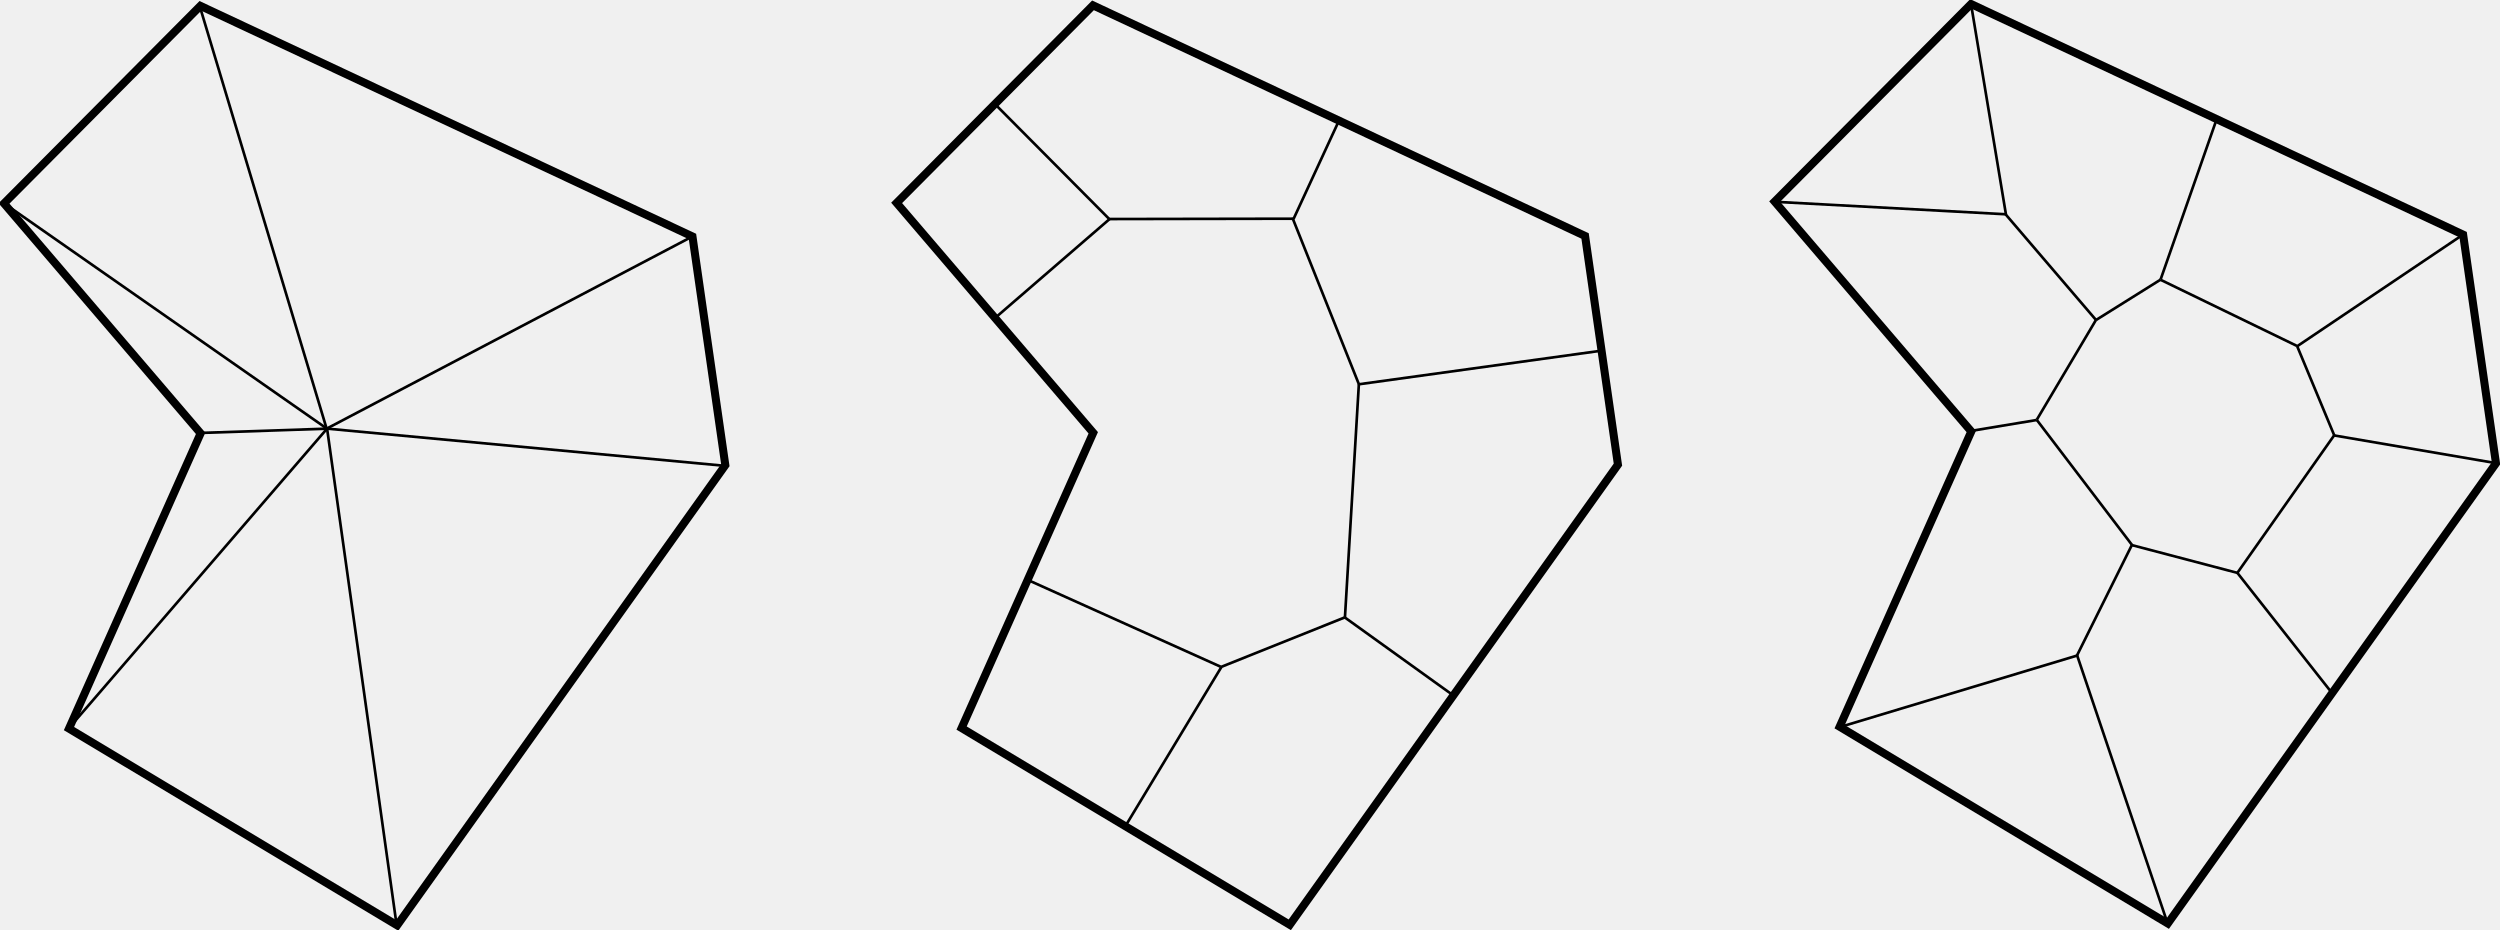
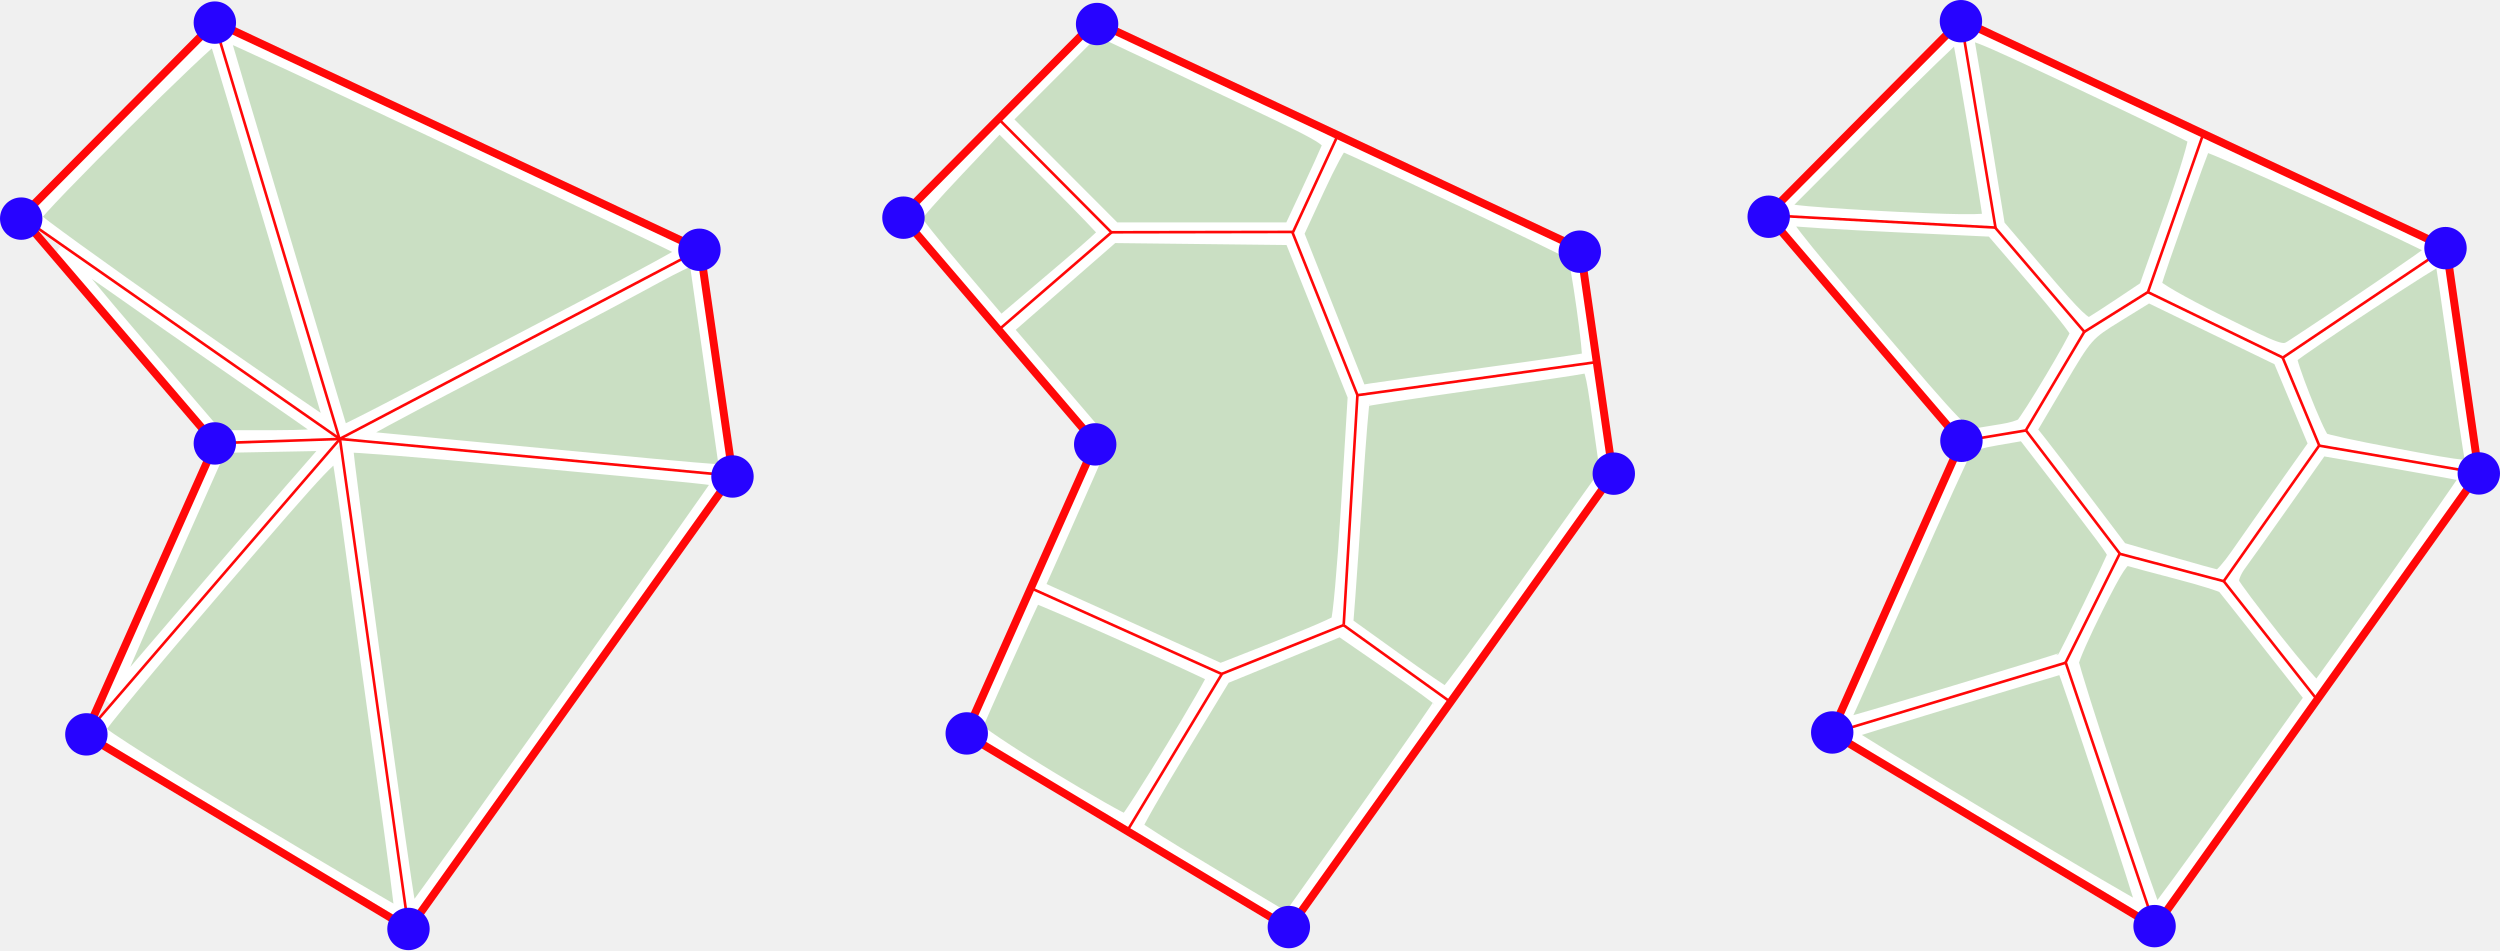
- <svg xmlns="http://www.w3.org/2000/svg" width="932.103" height="346.508" id="svg2" version="1.1">
+ <svg xmlns="http://www.w3.org/2000/svg" width="945.225" height="359.243" id="svg2" version="1.1">
  <defs id="defs4" />
-   <g id="layer1" transform="translate(90.91192,-24.56938)">
-     <path style="fill:none;stroke:#000000;stroke-width:3;stroke-linecap:butt;stroke-linejoin:miter;stroke-miterlimit:4;stroke-opacity:1;stroke-dasharray:none" d="m 316.603,26.561 183.469,85.989 12.249,85.258 -122.356,171.573 -122.355,-73.362 49.085,-110.085 -73.304,-85.714 z" id="path3822" />
-     <path style="fill:none;stroke:#000000;stroke-width:1px;stroke-linecap:butt;stroke-linejoin:miter;stroke-opacity:1" d="M 279.985,63.305 322.664,106.237" id="path3824" />
-     <path style="fill:none;stroke:#000000;stroke-width:1px;stroke-linecap:butt;stroke-linejoin:miter;stroke-opacity:1" d="m 280.112,143.107 42.679,-36.871" id="path3826" />
-     <path style="fill:none;stroke:#000000;stroke-width:1px;stroke-linecap:butt;stroke-linejoin:miter;stroke-opacity:1" d="M 408.275,69.619 391.355,106.237" id="path3828" />
-     <path style="fill:none;stroke:#000000;stroke-width:1px;stroke-linecap:butt;stroke-linejoin:miter;stroke-opacity:1" d="m 322.412,106.237 68.817,-0.126" id="path3830" />
-     <path style="fill:none;stroke:#000000;stroke-width:1px;stroke-linecap:butt;stroke-linejoin:miter;stroke-opacity:1" d="M 415.851,168.109 391.102,106.11" id="path3832" />
-     <path style="fill:none;stroke:#000000;stroke-width:1px;stroke-linecap:butt;stroke-linejoin:miter;stroke-opacity:1" d="m 505.881,155.355 -90.282,12.501" id="path3834" />
-     <path style="fill:none;stroke:#000000;stroke-width:1px;stroke-linecap:butt;stroke-linejoin:miter;stroke-opacity:1" d="m 450.827,283.771 -40.406,-29.042" id="path3836" />
-     <path style="fill:none;stroke:#000000;stroke-width:1px;stroke-linecap:butt;stroke-linejoin:miter;stroke-opacity:1" d="m 292.107,240.713 72.1,32.451" id="path3838" />
-     <path style="fill:none;stroke:#000000;stroke-width:1px;stroke-linecap:butt;stroke-linejoin:miter;stroke-opacity:1" d="m 328.725,332.511 35.734,-59.22" id="path3840" />
-     <path style="fill:none;stroke:#000000;stroke-width:1px;stroke-linecap:butt;stroke-linejoin:miter;stroke-opacity:1" d="m 410.548,254.729 -46.341,18.562" id="path3842" />
-     <path style="fill:none;stroke:#000000;stroke-width:1px;stroke-linecap:butt;stroke-linejoin:miter;stroke-opacity:1" d="m 415.725,167.856 -5.177,86.747" id="path3844" />
-     <path style="fill:none;stroke:#000000;stroke-width:3;stroke-linecap:butt;stroke-linejoin:miter;stroke-miterlimit:4;stroke-opacity:1;stroke-dasharray:none" d="M -16.201,26.757 167.268,112.746 l 12.249,85.259 -122.356,171.573 -122.355,-73.362 49.085,-110.085 -73.304,-85.714 z" id="path3822-6" />
-     <path style="fill:none;stroke:#000000;stroke-width:1px;stroke-linecap:butt;stroke-linejoin:miter;stroke-opacity:1" d="M -16.385,27.061 30.892,184.472" id="path3875" />
-     <path style="fill:none;stroke:#000000;stroke-width:1px;stroke-linecap:butt;stroke-linejoin:miter;stroke-opacity:1" d="M 167.053,112.82 30.892,184.383" id="path3877" />
-     <path style="fill:none;stroke:#000000;stroke-width:1px;stroke-linecap:butt;stroke-linejoin:miter;stroke-opacity:1" d="M -89.286,100.454 31.011,184.414" id="path3879" />
-     <path style="fill:none;stroke:#000000;stroke-width:1px;stroke-linecap:butt;stroke-linejoin:miter;stroke-opacity:1" d="m -16.371,185.992 47.256,-1.594" id="path3881" />
-     <path style="fill:none;stroke:#000000;stroke-width:1px;stroke-linecap:butt;stroke-linejoin:miter;stroke-opacity:1" d="m -65.157,295.967 96.161,-111.562" id="path3883" />
-     <path style="fill:none;stroke:#000000;stroke-width:1px;stroke-linecap:butt;stroke-linejoin:miter;stroke-opacity:1" d="M 179.219,198.24 30.758,184.36" id="path3885" />
-     <path style="fill:none;stroke:#000000;stroke-width:1px;stroke-linecap:butt;stroke-linejoin:miter;stroke-opacity:1" d="m 56.928,369.208 -25.901,-184.921" id="path3887" />
-     <path style="fill:none;stroke:#000000;stroke-width:3;stroke-linecap:butt;stroke-linejoin:miter;stroke-miterlimit:4;stroke-opacity:1;stroke-dasharray:none" d="m 643.973,26.069 183.469,85.989 12.249,85.258 -122.356,171.573 -122.355,-73.362 49.085,-110.085 -73.304,-85.714 z" id="path3822-5" />
-     <path style="fill:none;stroke:#000000;stroke-width:1px;stroke-linecap:butt;stroke-linejoin:miter;stroke-opacity:1" d="m 643.987,26.196 13.022,78.443" id="path3947" />
-     <path style="fill:none;stroke:#000000;stroke-width:1px;stroke-linecap:butt;stroke-linejoin:miter;stroke-opacity:1" d="m 570.94,99.811 86.024,4.65" id="path3949" />
-     <path style="fill:none;stroke:#000000;stroke-width:1px;stroke-linecap:butt;stroke-linejoin:miter;stroke-opacity:1" d="m 643.75,185.264 24.732,-4.107" id="path3951" />
-     <path style="fill:none;stroke:#000000;stroke-width:1px;stroke-linecap:butt;stroke-linejoin:miter;stroke-opacity:1" d="M 735.625,68.791 714.643,128.791" id="path3953" />
-     <path style="fill:none;stroke:#000000;stroke-width:1px;stroke-linecap:butt;stroke-linejoin:miter;stroke-opacity:1" d="m 827.266,112.122 -61.82,41.624" id="path3955" />
-     <path style="fill:none;stroke:#000000;stroke-width:1px;stroke-linecap:butt;stroke-linejoin:miter;stroke-opacity:1" d="m 839.554,197.228 -60.223,-10.312" id="path3957" />
-     <path style="fill:none;stroke:#000000;stroke-width:1px;stroke-linecap:butt;stroke-linejoin:miter;stroke-opacity:1" d="M 778.438,282.809 743.17,238.032" id="path3959" />
-     <path style="fill:none;stroke:#000000;stroke-width:1px;stroke-linecap:butt;stroke-linejoin:miter;stroke-opacity:1" d="m 717.096,368.385 -33.614,-99.594" id="path3961" />
-     <path style="fill:none;stroke:#000000;stroke-width:1px;stroke-linecap:butt;stroke-linejoin:miter;stroke-opacity:1" d="m 595,295.666 88.571,-26.696" id="path3963" />
-     <path style="fill:none;stroke:#000000;stroke-width:1px;stroke-linecap:butt;stroke-linejoin:miter;stroke-opacity:1" d="M 743.297,238.17 703.838,227.784" id="path3965" />
-     <path style="fill:none;stroke:#000000;stroke-width:1px;stroke-linecap:butt;stroke-linejoin:miter;stroke-opacity:1" d="m 779.41,186.81 -36.176,51.392" id="path3967" />
-     <path style="fill:none;stroke:#000000;stroke-width:1px;stroke-linecap:butt;stroke-linejoin:miter;stroke-opacity:1" d="m 765.521,153.538 13.89,33.398" id="path3969" />
-     <path style="fill:none;stroke:#000000;stroke-width:1px;stroke-linecap:butt;stroke-linejoin:miter;stroke-opacity:1" d="M 714.697,128.916 765.457,153.538" id="path3971" />
-     <path style="fill:none;stroke:#000000;stroke-width:1px;stroke-linecap:butt;stroke-linejoin:miter;stroke-opacity:1" d="m 656.803,104.419 33.714,39.396" id="path3973" />
-     <path style="fill:none;stroke:#000000;stroke-width:1px;stroke-linecap:butt;stroke-linejoin:miter;stroke-opacity:1" d="m 714.697,128.789 -24.117,15.089" id="path3975" />
-     <path style="fill:none;stroke:#000000;stroke-width:1px;stroke-linecap:butt;stroke-linejoin:miter;stroke-opacity:1" d="m 668.483,181.065 22.097,-37.249" id="path3977" />
-     <path style="fill:none;stroke:#000000;stroke-width:1px;stroke-linecap:butt;stroke-linejoin:miter;stroke-opacity:1" d="M 703.964,227.721 668.483,181.128" id="path3979" />
-     <path style="fill:none;stroke:#000000;stroke-width:1px;stroke-linecap:butt;stroke-linejoin:miter;stroke-opacity:1" d="m 683.446,269.011 20.519,-41.29" id="path3981" />
+   <g id="layer1" transform="translate(97.49766,-18.42014)">
+     <path style="fill:#cadfc3;fill-opacity:1;stroke:#ffffff;stroke-width:5;stroke-miterlimit:4;stroke-opacity:1;stroke-dasharray:none;stroke-dashoffset:0" d="M 61.261,116.004 C 31.011,94.792 6.261,76.867 6.261,76.171 6.261,73.863 74.271,6.312 74.861,8.034 76.393,12.509 118.404,153.305 118.404,153.965 c 0,0.417 -0.482,0.724 -1.071,0.683 -0.589,-0.042 -25.821,-17.431 -56.071,-38.643 z" id="path5551" transform="translate(-90.91192,24.56938)" />
+     <path style="fill:#cadfc3;fill-opacity:1;stroke:#ffffff;stroke-width:5;stroke-miterlimit:4;stroke-opacity:1;stroke-dasharray:none;stroke-dashoffset:0" d="M 122.597,157.309 C 122.546,157.065 112.367,123.116 99.978,81.866 87.588,40.616 77.542,6.721 77.653,6.545 78.04,5.931 252.69,88.141 252.673,88.929 c -0.009,0.436 -17.83,10.115 -39.601,21.508 -21.771,11.393 -51.013,26.7 -64.983,34.015 -13.97,7.315 -25.441,13.101 -25.492,12.857 z" id="path5553" transform="translate(-90.91192,24.56938)" />
+     <path style="fill:#cadfc3;fill-opacity:1;stroke:#ffffff;stroke-width:5;stroke-miterlimit:4;stroke-opacity:1;stroke-dasharray:none;stroke-dashoffset:0" d="m 193.404,165.347 c -35.357,-3.416 -64.929,-6.242 -65.714,-6.281 -0.786,-0.039 18.179,-10.267 42.143,-22.729 23.964,-12.462 53.214,-27.89 65,-34.284 20.268,-10.996 21.454,-11.451 21.903,-8.406 0.261,1.771 2.882,20.094 5.824,40.719 l 5.35,37.5 -5.11,-0.154 c -2.811,-0.085 -34.039,-2.949 -69.396,-6.365 z" id="path5555" transform="translate(-90.91192,24.56938)" />
+     <path style="fill:#cadfc3;fill-opacity:1;stroke:#ffffff;stroke-width:5;stroke-miterlimit:4;stroke-opacity:1;stroke-dasharray:none;stroke-dashoffset:0" d="m 147.999,335.915 c -1.884,-8.107 -24.243,-172.735 -23.553,-173.425 0.423,-0.423 28.647,1.826 62.721,4.997 74.111,6.898 78.38,7.341 78.38,8.131 0,0.756 -112.6,159.062 -115.032,161.725 -1.423,1.559 -1.882,1.298 -2.516,-1.429 z" id="path5557" transform="translate(-90.91192,24.56938)" />
+     <path style="fill:#cadfc3;fill-opacity:1;stroke:#ffffff;stroke-width:5;stroke-miterlimit:4;stroke-opacity:1;stroke-dasharray:none;stroke-dashoffset:0" d="M 87.62,306.109 C 56.23,287.283 30.547,270.998 30.547,269.92 c 0,-1.078 20.25,-25.478 45,-54.222 41.953,-48.723 45.065,-52.001 45.967,-48.404 0.532,2.122 2.975,18.965 5.429,37.429 2.455,18.464 7.647,56.337 11.538,84.163 3.891,27.825 6.881,50.785 6.643,51.022 -0.237,0.237 -26.114,-14.972 -57.504,-33.798 l 0,0 z" id="path5559" transform="translate(-90.91192,24.56938)" />
+     <path style="fill:#cadfc3;fill-opacity:1;stroke:#ffffff;stroke-width:5;stroke-miterlimit:4;stroke-opacity:1;stroke-dasharray:none;stroke-dashoffset:0" d="m 35.547,256.754 c 0,-0.769 9.289,-22.272 20.643,-47.786 l 20.643,-46.388 20.893,-0.396 20.893,-0.396 -15.3,17.539 c -8.415,9.646 -26.565,30.717 -40.334,46.825 -13.769,16.107 -25.575,29.896 -26.236,30.643 -0.756,0.854 -1.202,0.839 -1.202,-0.04 z" id="path5561" transform="translate(-90.91192,24.56938)" />
+     <path style="fill:#cadfc3;fill-opacity:1;stroke:#ffffff;stroke-width:5;stroke-miterlimit:4;stroke-opacity:1;stroke-dasharray:none;stroke-dashoffset:0" d="M 46.255,124.612 C 30.011,105.695 17.007,89.93 17.358,89.579 c 0.351,-0.351 8.817,5.175 18.814,12.278 9.997,7.104 31.785,22.3 48.419,33.77 16.634,11.47 30.854,21.423 31.6,22.118 0.791,0.737 -7.349,1.264 -19.521,1.264 l -20.879,0 -29.535,-34.396 z" id="path5563" transform="translate(-90.91192,24.56938)" />
+     <path style="fill:#cadfc3;fill-opacity:1;stroke:#ffffff;stroke-width:5;stroke-miterlimit:4;stroke-opacity:1;stroke-dasharray:none;stroke-dashoffset:0" d="m 355.45,96.752 c -8.982,-10.563 -16.332,-19.726 -16.332,-20.363 0,-0.637 7.235,-8.814 16.079,-18.171 l 16.079,-17.013 19.993,19.955 c 10.996,10.975 19.954,20.285 19.907,20.688 -0.047,0.403 -6.521,6.198 -14.386,12.876 -7.865,6.679 -16.709,14.188 -19.654,16.688 l -5.354,4.545 -16.332,-19.205 z" id="path5565" transform="translate(-90.91192,24.56938)" />
+     <path style="fill:#cadfc3;fill-opacity:1;stroke:#ffffff;stroke-width:5;stroke-miterlimit:4;stroke-opacity:1;stroke-dasharray:none;stroke-dashoffset:0" d="M 394.113,59.717 373.43,38.997 390.622,21.806 407.813,4.614 452.303,25.529 c 41.702,19.605 44.414,21.107 43.281,23.983 -0.665,1.687 -4.139,9.336 -7.719,16.996 l -6.51,13.929 -33.28,0 -33.28,0 -20.683,-20.72 z" id="path5567" transform="translate(-90.91192,24.56938)" />
+     <path style="fill:#cadfc3;fill-opacity:1;stroke:#ffffff;stroke-width:5;stroke-miterlimit:4;stroke-opacity:1;stroke-dasharray:none;stroke-dashoffset:0" d="m 444.833,242.598 c -5.5,-2.51 -21.034,-9.539 -34.521,-15.621 l -24.521,-11.058 7.125,-15.955 c 3.919,-8.775 9.415,-21.212 12.214,-27.636 l 5.089,-11.681 -18.144,-21.172 -18.144,-21.172 4.104,-3.576 c 2.257,-1.967 11.304,-9.855 20.105,-17.53 l 16.001,-13.954 33.7,0.383 33.7,0.383 11.964,29.87 11.964,29.87 -2.558,41.941 c -1.407,23.068 -3.157,42.524 -3.89,43.236 -1.153,1.12 -14.552,6.704 -37.76,15.735 l -6.429,2.502 -10,-4.563 0,0 z" id="path5569" transform="translate(-90.91192,24.56938)" />
+     <path style="fill:#cadfc3;fill-opacity:1;stroke:#ffffff;stroke-width:5;stroke-miterlimit:4;stroke-opacity:1;stroke-dasharray:none;stroke-dashoffset:0" d="m 495.822,112.066 -11.868,-29.929 7.797,-16.921 c 4.288,-9.307 8.343,-16.81 9.011,-16.673 2.442,0.5 86.611,40.295 87.633,41.434 1.183,1.318 6.458,38.8 5.574,39.611 -0.311,0.285 -17.922,2.871 -39.136,5.747 -21.214,2.876 -40.5,5.551 -42.857,5.945 l -4.286,0.716 -11.868,-29.929 0,0 z" id="path5571" transform="translate(-90.91192,24.56938)" />
+     <path style="fill:#cadfc3;fill-opacity:1;stroke:#ffffff;stroke-width:5;stroke-miterlimit:4;stroke-opacity:1;stroke-dasharray:none;stroke-dashoffset:0" d="m 520.839,242.859 -18.279,-13.136 0.826,-10.714 c 0.454,-5.893 1.745,-24.779 2.867,-41.969 1.122,-17.19 2.303,-31.516 2.623,-31.837 0.32,-0.32 18.506,-3.116 40.412,-6.213 21.907,-3.097 41.176,-5.954 42.822,-6.349 2.834,-0.68 3.143,0.35 5.866,19.61 l 2.874,20.328 -29.86,41.786 c -16.423,22.982 -30.313,41.75 -30.866,41.707 -0.553,-0.043 -9.231,-5.989 -19.285,-13.214 z" id="path5573" transform="translate(-90.91192,24.56938)" />
+     <path style="fill:#cadfc3;fill-opacity:1;stroke:#ffffff;stroke-width:5;stroke-miterlimit:4;stroke-opacity:1;stroke-dasharray:none;stroke-dashoffset:0" d="m 451.873,324.661 c -15.651,-9.375 -28.627,-17.557 -28.835,-18.181 -0.208,-0.624 7.182,-13.591 16.423,-28.815 l 16.801,-27.679 21.971,-8.997 21.971,-8.997 19.035,13.151 c 10.469,7.233 19.064,13.519 19.1,13.97 0.036,0.45 -13.002,19.218 -28.973,41.706 l -29.038,40.888 -28.457,-17.046 z" id="path5575" transform="translate(-90.91192,24.56938)" />
+     <path style="fill:#cadfc3;fill-opacity:1;stroke:#ffffff;stroke-width:5;stroke-miterlimit:4;stroke-opacity:1;stroke-dasharray:none;stroke-dashoffset:0" d="m 389.833,287.526 c -15.321,-9.325 -27.694,-17.634 -27.495,-18.465 0.453,-1.89 21.599,-48.919 22.321,-49.64 0.476,-0.476 66.332,28.84 67.572,30.081 0.813,0.813 -31.64,54.269 -33.174,54.644 -0.752,0.184 -13.902,-7.295 -29.224,-16.62 z" id="path5577" transform="translate(-90.91192,24.56938)" />
+     <path style="fill:#cadfc3;fill-opacity:1;stroke:#ffffff;stroke-width:5;stroke-miterlimit:4;stroke-opacity:1;stroke-dasharray:none;stroke-dashoffset:0" d="m 747.313,305.086 c -30.85,-18.511 -55.868,-33.88 -55.595,-34.153 0.426,-0.426 80.825,-24.782 81.806,-24.782 0.671,0 30.895,91.606 30.387,92.099 -0.278,0.271 -25.747,-14.653 -56.597,-33.165 z" id="path5579" transform="translate(-90.91192,24.56938)" />
+     <path style="fill:#cadfc3;fill-opacity:1;stroke:#ffffff;stroke-width:5;stroke-miterlimit:4;stroke-opacity:1;stroke-dasharray:none;stroke-dashoffset:0" d="m 691.022,265.08 c 0.709,-1.375 11.096,-24.679 23.081,-51.786 11.985,-27.107 22.317,-49.857 22.959,-50.556 0.643,-0.699 5.743,-2.055 11.334,-3.014 l 10.166,-1.744 8.936,11.585 c 21.462,27.824 25.192,32.857 25.192,33.993 0,0.904 -18.019,37.955 -19.095,39.264 -0.471,0.573 -80.844,24.757 -82.278,24.757 -1.048,0 -1.148,-0.846 -0.295,-2.5 z" id="path5581" transform="translate(-90.91192,24.56938)" />
+     <path style="fill:#cadfc3;fill-opacity:1;stroke:#ffffff;stroke-width:5;stroke-miterlimit:4;stroke-opacity:1;stroke-dasharray:none;stroke-dashoffset:0" d="m 792.316,292.913 c -8.437,-25.352 -15.341,-47.219 -15.341,-48.592 0,-1.373 4.201,-10.88 9.336,-21.128 7.452,-14.871 9.831,-18.477 11.786,-17.867 1.347,0.42 9.787,2.683 18.756,5.029 8.968,2.346 16.757,4.77 17.308,5.388 0.551,0.617 8.214,10.29 17.028,21.495 l 16.027,20.372 -29.023,40.699 c -15.963,22.384 -29.363,40.699 -29.78,40.699 -0.416,0 -7.66,-20.743 -16.098,-46.095 z" id="path5583" transform="translate(-90.91192,24.56938)" />
+     <path style="fill:#cadfc3;fill-opacity:1;stroke:#ffffff;stroke-width:5;stroke-miterlimit:4;stroke-opacity:1;stroke-dasharray:none;stroke-dashoffset:0" d="m 853.598,235.583 c -8.361,-10.571 -15.578,-20.2 -16.038,-21.399 -0.46,-1.198 0.73,-4.3 2.643,-6.892 1.914,-2.592 9.644,-13.464 17.178,-24.16 l 13.699,-19.448 27.443,4.776 c 15.094,2.627 27.612,4.95 27.818,5.162 0.33,0.34 -54.841,78.481 -56.78,80.42 -0.418,0.418 -7.602,-7.888 -15.963,-18.459 z" id="path5585" transform="translate(-90.91192,24.56938)" />
+     <path style="fill:#cadfc3;fill-opacity:1;stroke:#ffffff;stroke-width:5;stroke-miterlimit:4;stroke-opacity:1;stroke-dasharray:none;stroke-dashoffset:0" d="m 812.971,206.505 -17.576,-5.116 -13.051,-17.261 c -7.178,-9.494 -14.911,-19.604 -17.185,-22.468 l -4.134,-5.206 10.687,-18.135 c 10.651,-18.073 10.727,-18.16 22.387,-25.354 l 11.7,-7.219 24.756,11.989 24.756,11.989 6.711,16.053 6.711,16.053 -11.893,16.804 c -6.541,9.242 -14.452,20.501 -17.58,25.018 -3.128,4.518 -6.367,8.159 -7.2,8.092 -0.832,-0.067 -9.422,-2.425 -19.089,-5.239 z" id="path5587" transform="translate(-90.91192,24.56938)" />
+     <path style="fill:#cadfc3;fill-opacity:1;stroke:#ffffff;stroke-width:5;stroke-miterlimit:4;stroke-opacity:1;stroke-dasharray:none;stroke-dashoffset:0" d="m 897.331,165.53 c -13.554,-2.541 -25.097,-5.072 -25.649,-5.624 -2.208,-2.208 -13.188,-30.122 -12.197,-31.007 4.429,-3.956 56.796,-38.35 57.031,-37.458 0.165,0.627 2.597,17.211 5.404,36.854 2.807,19.643 5.427,37.161 5.821,38.929 0.923,4.136 0.584,4.117 -30.41,-1.693 z" id="path5589" transform="translate(-90.91192,24.56938)" />
+     <path style="fill:#cadfc3;fill-opacity:1;stroke:#ffffff;stroke-width:5;stroke-miterlimit:4;stroke-opacity:1;stroke-dasharray:none;stroke-dashoffset:0" d="m 831.976,115.202 c -13.823,-6.856 -24.1,-12.784 -23.856,-13.762 1.184,-4.727 17.949,-51.865 18.78,-52.803 0.731,-0.825 84.669,37.346 86.792,39.469 0.35,0.35 -37.181,26.012 -53.832,36.807 -3.51,2.275 -4.199,2.035 -27.884,-9.711 z" id="path5591" transform="translate(-90.91192,24.56938)" />
+     <path style="fill:#cadfc3;fill-opacity:1;stroke:#ffffff;stroke-width:5;stroke-miterlimit:4;stroke-opacity:1;stroke-dasharray:none;stroke-dashoffset:0" d="m 765.317,98.284 -16.36,-19.175 -5.401,-33.265 c -2.971,-18.296 -5.743,-35.013 -6.161,-37.149 -0.734,-3.752 0.693,-3.202 41.91,16.155 23.468,11.022 43.174,20.539 43.791,21.149 0.617,0.61 -3.285,13.59 -8.67,28.845 l -9.791,27.736 -9.187,6.138 c -5.053,3.376 -10.219,6.724 -11.48,7.439 -1.834,1.041 -5.562,-2.532 -18.652,-17.874 l 0,0 z" id="path5593" transform="translate(-90.91192,24.56938)" />
+     <path style="fill:#cadfc3;fill-opacity:1;stroke:#ffffff;stroke-width:5;stroke-miterlimit:4;stroke-opacity:1;stroke-dasharray:none;stroke-dashoffset:0" d="M 700.761,117.455 C 670.672,82.202 665.881,75.98 669.332,76.643 c 2.24,0.43 20.538,1.556 40.662,2.502 l 36.59,1.72 16.088,18.715 c 8.849,10.293 16.026,19.358 15.95,20.143 -0.202,2.096 -18.719,33.175 -20.686,34.721 -0.922,0.725 -4.247,1.709 -7.39,2.189 -3.143,0.479 -7.643,1.219 -10,1.643 -4.115,0.741 -5.704,-0.89 -39.786,-40.821 z" id="path5595" transform="translate(-90.91192,24.56938)" />
+     <path style="fill:#cadfc3;fill-opacity:1;stroke:#ffffff;stroke-width:5;stroke-miterlimit:4;stroke-opacity:1;stroke-dasharray:none;stroke-dashoffset:0" d="M 701.261,75.955 C 689.083,75.294 676.285,74.37 672.822,73.902 l -6.296,-0.851 33.374,-33.396 C 718.256,21.287 733.517,6.503 733.815,6.8 c 0.477,0.477 11.644,66.969 11.707,69.708 0.029,1.269 -13.901,1.095 -44.261,-0.553 z" id="path5597" transform="translate(-90.91192,24.56938)" />
+     <path style="fill:none;stroke:#ff0808;stroke-width:3;stroke-linecap:butt;stroke-linejoin:miter;stroke-miterlimit:4;stroke-opacity:1;stroke-dasharray:none" d="m 316.603,26.561 183.469,85.989 12.249,85.258 -122.356,171.573 -122.355,-73.362 49.085,-110.085 -73.304,-85.714 z" id="path3822" />
+     <path style="fill:none;stroke:#ff0808;stroke-width:1px;stroke-linecap:butt;stroke-linejoin:miter;stroke-opacity:1" d="M 279.985,63.305 322.664,106.237" id="path3824" />
+     <path style="fill:none;stroke:#ff0808;stroke-width:1px;stroke-linecap:butt;stroke-linejoin:miter;stroke-opacity:1" d="m 280.112,143.107 42.679,-36.871" id="path3826" />
+     <path style="fill:none;stroke:#ff0808;stroke-width:1px;stroke-linecap:butt;stroke-linejoin:miter;stroke-opacity:1" d="M 408.275,69.619 391.355,106.237" id="path3828" />
+     <path style="fill:none;stroke:#ff0808;stroke-width:1px;stroke-linecap:butt;stroke-linejoin:miter;stroke-opacity:1" d="m 322.412,106.237 68.817,-0.126" id="path3830" />
+     <path style="fill:none;stroke:#ff0808;stroke-width:1px;stroke-linecap:butt;stroke-linejoin:miter;stroke-opacity:1" d="M 415.851,168.109 391.102,106.11" id="path3832" />
+     <path style="fill:none;stroke:#ff0808;stroke-width:1px;stroke-linecap:butt;stroke-linejoin:miter;stroke-opacity:1" d="m 505.881,155.355 -90.282,12.501" id="path3834" />
+     <path style="fill:none;stroke:#ff0808;stroke-width:1px;stroke-linecap:butt;stroke-linejoin:miter;stroke-opacity:1" d="m 450.827,283.771 -40.406,-29.042" id="path3836" />
+     <path style="fill:none;stroke:#ff0808;stroke-width:1px;stroke-linecap:butt;stroke-linejoin:miter;stroke-opacity:1" d="m 292.107,240.713 72.1,32.451" id="path3838" />
+     <path style="fill:none;stroke:#ff0808;stroke-width:1px;stroke-linecap:butt;stroke-linejoin:miter;stroke-opacity:1" d="m 328.725,332.511 35.734,-59.22" id="path3840" />
+     <path style="fill:none;stroke:#ff0808;stroke-width:1px;stroke-linecap:butt;stroke-linejoin:miter;stroke-opacity:1" d="m 410.548,254.729 -46.341,18.562" id="path3842" />
+     <path style="fill:none;stroke:#ff0808;stroke-width:1px;stroke-linecap:butt;stroke-linejoin:miter;stroke-opacity:1" d="m 415.725,167.856 -5.177,86.747" id="path3844" />
+     <path style="fill:none;stroke:#ff0808;stroke-width:3;stroke-linecap:butt;stroke-linejoin:miter;stroke-miterlimit:4;stroke-opacity:1;stroke-dasharray:none" d="M -16.201,26.757 167.268,112.746 l 12.249,85.259 -122.356,171.573 -122.355,-73.362 49.085,-110.085 -73.304,-85.714 z" id="path3822-6" />
+     <path style="fill:none;stroke:#ff0808;stroke-width:1px;stroke-linecap:butt;stroke-linejoin:miter;stroke-opacity:1" d="M -16.385,27.061 30.892,184.472" id="path3875" />
+     <path style="fill:none;stroke:#ff0808;stroke-width:1px;stroke-linecap:butt;stroke-linejoin:miter;stroke-opacity:1" d="M 167.053,112.82 30.892,184.383" id="path3877" />
+     <path style="fill:none;stroke:#ff0808;stroke-width:1px;stroke-linecap:butt;stroke-linejoin:miter;stroke-opacity:1" d="M -89.286,100.454 31.011,184.414" id="path3879" />
+     <path style="fill:none;stroke:#ff0808;stroke-width:1px;stroke-linecap:butt;stroke-linejoin:miter;stroke-opacity:1" d="m -16.371,185.992 47.256,-1.594" id="path3881" />
+     <path style="fill:none;stroke:#ff0808;stroke-width:1px;stroke-linecap:butt;stroke-linejoin:miter;stroke-opacity:1" d="m -65.157,295.967 96.161,-111.562" id="path3883" />
+     <path style="fill:none;stroke:#ff0808;stroke-width:1px;stroke-linecap:butt;stroke-linejoin:miter;stroke-opacity:1" d="M 179.219,198.24 30.758,184.36" id="path3885" />
+     <path style="fill:none;stroke:#ff0808;stroke-width:1px;stroke-linecap:butt;stroke-linejoin:miter;stroke-opacity:1" d="m 56.928,369.208 -25.901,-184.921" id="path3887" />
+     <path style="fill:none;stroke:#ff0808;stroke-width:3;stroke-linecap:butt;stroke-linejoin:miter;stroke-miterlimit:4;stroke-opacity:1;stroke-dasharray:none" d="m 643.973,26.069 183.469,85.989 12.249,85.258 -122.356,171.573 -122.355,-73.362 49.085,-110.085 -73.304,-85.714 z" id="path3822-5" />
+     <path style="fill:none;stroke:#ff0808;stroke-width:1px;stroke-linecap:butt;stroke-linejoin:miter;stroke-opacity:1" d="m 643.987,26.196 13.022,78.443" id="path3947" />
+     <path style="fill:none;stroke:#ff0808;stroke-width:1px;stroke-linecap:butt;stroke-linejoin:miter;stroke-opacity:1" d="m 570.94,99.811 86.024,4.65" id="path3949" />
+     <path style="fill:none;stroke:#ff0808;stroke-width:1px;stroke-linecap:butt;stroke-linejoin:miter;stroke-opacity:1" d="m 643.75,185.264 24.732,-4.107" id="path3951" />
+     <path style="fill:none;stroke:#ff0808;stroke-width:1px;stroke-linecap:butt;stroke-linejoin:miter;stroke-opacity:1" d="M 735.625,68.791 714.643,128.791" id="path3953" />
+     <path style="fill:none;stroke:#ff0808;stroke-width:1px;stroke-linecap:butt;stroke-linejoin:miter;stroke-opacity:1" d="m 827.266,112.122 -61.82,41.624" id="path3955" />
+     <path style="fill:none;stroke:#ff0808;stroke-width:1px;stroke-linecap:butt;stroke-linejoin:miter;stroke-opacity:1" d="m 839.554,197.228 -60.223,-10.312" id="path3957" />
+     <path style="fill:none;stroke:#ff0808;stroke-width:1px;stroke-linecap:butt;stroke-linejoin:miter;stroke-opacity:1" d="M 778.438,282.809 743.17,238.032" id="path3959" />
+     <path style="fill:none;stroke:#ff0808;stroke-width:1px;stroke-linecap:butt;stroke-linejoin:miter;stroke-opacity:1" d="m 717.096,368.385 -33.614,-99.594" id="path3961" />
+     <path style="fill:none;stroke:#ff0808;stroke-width:1px;stroke-linecap:butt;stroke-linejoin:miter;stroke-opacity:1" d="m 595,295.666 88.571,-26.696" id="path3963" />
+     <path style="fill:none;stroke:#ff0808;stroke-width:1px;stroke-linecap:butt;stroke-linejoin:miter;stroke-opacity:1" d="M 743.297,238.17 703.838,227.784" id="path3965" />
+     <path style="fill:none;stroke:#ff0808;stroke-width:1px;stroke-linecap:butt;stroke-linejoin:miter;stroke-opacity:1" d="m 779.41,186.81 -36.176,51.392" id="path3967" />
+     <path style="fill:none;stroke:#ff0808;stroke-width:1px;stroke-linecap:butt;stroke-linejoin:miter;stroke-opacity:1" d="m 765.521,153.538 13.89,33.398" id="path3969" />
+     <path style="fill:none;stroke:#ff0808;stroke-width:1px;stroke-linecap:butt;stroke-linejoin:miter;stroke-opacity:1" d="M 714.697,128.916 765.457,153.538" id="path3971" />
+     <path style="fill:none;stroke:#ff0808;stroke-width:1px;stroke-linecap:butt;stroke-linejoin:miter;stroke-opacity:1" d="m 656.803,104.419 33.714,39.396" id="path3973" />
+     <path style="fill:none;stroke:#ff0808;stroke-width:1px;stroke-linecap:butt;stroke-linejoin:miter;stroke-opacity:1" d="m 714.697,128.789 -24.117,15.089" id="path3975" />
+     <path style="fill:none;stroke:#ff0808;stroke-width:1px;stroke-linecap:butt;stroke-linejoin:miter;stroke-opacity:1" d="m 668.483,181.065 22.097,-37.249" id="path3977" />
+     <path style="fill:none;stroke:#ff0808;stroke-width:1px;stroke-linecap:butt;stroke-linejoin:miter;stroke-opacity:1" d="M 703.964,227.721 668.483,181.128" id="path3979" />
+     <path style="fill:none;stroke:#ff0808;stroke-width:1px;stroke-linecap:butt;stroke-linejoin:miter;stroke-opacity:1" d="m 683.446,269.011 20.519,-41.29" id="path3981" />
+     <path d="m 477.143,1308.571 c 0,21.302 -17.269,38.571 -38.571,38.571 -21.302,0 -38.571,-17.269 -38.571,-38.571 0,-21.302 17.269,-38.571 38.571,-38.571 21.302,0 38.571,17.269 38.571,38.571 z" id="path23734-1-3-6" style="fill:#2703ff;fill-opacity:1;stroke:none" transform="matrix(0.2077785,0,0,0.2077785,-107.3948,-244.9229)" />
+     <path d="m 477.143,1308.571 c 0,21.302 -17.269,38.571 -38.571,38.571 -21.302,0 -38.571,-17.269 -38.571,-38.571 0,-21.302 17.269,-38.571 38.571,-38.571 21.302,0 38.571,17.269 38.571,38.571 z" id="path23734-1-3-6-7" style="fill:#2703ff;fill-opacity:1;stroke:none" transform="matrix(0.2077785,0,0,0.2077785,-180.6091,-170.8157)" />
+     <path d="m 477.143,1308.571 c 0,21.302 -17.269,38.571 -38.571,38.571 -21.302,0 -38.571,-17.269 -38.571,-38.571 0,-21.302 17.269,-38.571 38.571,-38.571 21.302,0 38.571,17.269 38.571,38.571 z" id="path23734-1-3-6-5" style="fill:#2703ff;fill-opacity:1;stroke:none" transform="matrix(0.2077785,0,0,0.2077785,-107.3948,-85.81572)" />
+     <path d="m 477.143,1308.571 c 0,21.302 -17.269,38.571 -38.571,38.571 -21.302,0 -38.571,-17.269 -38.571,-38.571 0,-21.302 17.269,-38.571 38.571,-38.571 21.302,0 38.571,17.269 38.571,38.571 z" id="path23734-1-3-6-3" style="fill:#2703ff;fill-opacity:1;stroke:none" transform="matrix(0.2077785,0,0,0.2077785,-155.9662,24.18428)" />
+     <path d="m 477.143,1308.571 c 0,21.302 -17.269,38.571 -38.571,38.571 -21.302,0 -38.571,-17.269 -38.571,-38.571 0,-21.302 17.269,-38.571 38.571,-38.571 21.302,0 38.571,17.269 38.571,38.571 z" id="path23734-1-3-6-56" style="fill:#2703ff;fill-opacity:1;stroke:none" transform="matrix(0.2077785,0,0,0.2077785,-34.18051,97.75571)" />
+     <path d="m 477.143,1308.571 c 0,21.302 -17.269,38.571 -38.571,38.571 -21.302,0 -38.571,-17.269 -38.571,-38.571 0,-21.302 17.269,-38.571 38.571,-38.571 21.302,0 38.571,17.269 38.571,38.571 z" id="path23734-1-3-6-2" style="fill:#2703ff;fill-opacity:1;stroke:none" transform="matrix(0.2077785,0,0,0.2077785,88.31949,-73.31572)" />
+     <path d="m 477.143,1308.571 c 0,21.302 -17.269,38.571 -38.571,38.571 -21.302,0 -38.571,-17.269 -38.571,-38.571 0,-21.302 17.269,-38.571 38.571,-38.571 21.302,0 38.571,17.269 38.571,38.571 z" id="path23734-1-3-6-9" style="fill:#2703ff;fill-opacity:1;stroke:none" transform="matrix(0.2077785,0,0,0.2077785,75.81949,-159.03)" />
+     <path d="m 477.143,1308.571 c 0,21.302 -17.269,38.571 -38.571,38.571 -21.302,0 -38.571,-17.269 -38.571,-38.571 0,-21.302 17.269,-38.571 38.571,-38.571 21.302,0 38.571,17.269 38.571,38.571 z" id="path23734-1-3-6-1" style="fill:#2703ff;fill-opacity:1;stroke:none" transform="matrix(0.2077785,0,0,0.2077785,152.9623,-171.1729)" />
+     <path d="m 477.143,1308.571 c 0,21.302 -17.269,38.571 -38.571,38.571 -21.302,0 -38.571,-17.269 -38.571,-38.571 0,-21.302 17.269,-38.571 38.571,-38.571 21.302,0 38.571,17.269 38.571,38.571 z" id="path23734-1-3-6-27" style="fill:#2703ff;fill-opacity:1;stroke:none" transform="matrix(0.2077785,0,0,0.2077785,226.1766,-244.3871)" />
+     <path d="m 477.143,1308.571 c 0,21.302 -17.269,38.571 -38.571,38.571 -21.302,0 -38.571,-17.269 -38.571,-38.571 0,-21.302 17.269,-38.571 38.571,-38.571 21.302,0 38.571,17.269 38.571,38.571 z" id="path23734-1-3-6-0" style="fill:#2703ff;fill-opacity:1;stroke:none" transform="matrix(0.2077785,0,0,0.2077785,225.4623,-85.45857)" />
+     <path d="m 477.143,1308.571 c 0,21.302 -17.269,38.571 -38.571,38.571 -21.302,0 -38.571,-17.269 -38.571,-38.571 0,-21.302 17.269,-38.571 38.571,-38.571 21.302,0 38.571,17.269 38.571,38.571 z" id="path23734-1-3-6-93" style="fill:#2703ff;fill-opacity:1;stroke:none" transform="matrix(0.2077785,0,0,0.2077785,176.8909,23.82714)" />
+     <path d="m 477.143,1308.571 c 0,21.302 -17.269,38.571 -38.571,38.571 -21.302,0 -38.571,-17.269 -38.571,-38.571 0,-21.302 17.269,-38.571 38.571,-38.571 21.302,0 38.571,17.269 38.571,38.571 z" id="path23734-1-3-6-6" style="fill:#2703ff;fill-opacity:1;stroke:none" transform="matrix(0.2077785,0,0,0.2077785,298.6766,97.04143)" />
+     <path d="m 477.143,1308.571 c 0,21.302 -17.269,38.571 -38.571,38.571 -21.302,0 -38.571,-17.269 -38.571,-38.571 0,-21.302 17.269,-38.571 38.571,-38.571 21.302,0 38.571,17.269 38.571,38.571 z" id="path23734-1-3-6-06" style="fill:#2703ff;fill-opacity:1;stroke:none" transform="matrix(0.2077785,0,0,0.2077785,421.5338,-74.38715)" />
+     <path d="m 477.143,1308.571 c 0,21.302 -17.269,38.571 -38.571,38.571 -21.302,0 -38.571,-17.269 -38.571,-38.571 0,-21.302 17.269,-38.571 38.571,-38.571 21.302,0 38.571,17.269 38.571,38.571 z" id="path23734-1-3-6-26" style="fill:#2703ff;fill-opacity:1;stroke:none" transform="matrix(0.2077785,0,0,0.2077785,408.6766,-158.3157)" />
+     <path d="m 477.143,1308.571 c 0,21.302 -17.269,38.571 -38.571,38.571 -21.302,0 -38.571,-17.269 -38.571,-38.571 0,-21.302 17.269,-38.571 38.571,-38.571 21.302,0 38.571,17.269 38.571,38.571 z" id="path23734-1-3-6-18" style="fill:#2703ff;fill-opacity:1;stroke:none" transform="matrix(0.2077785,0,0,0.2077785,480.1052,-171.53)" />
+     <path d="m 477.143,1308.571 c 0,21.302 -17.269,38.571 -38.571,38.571 -21.302,0 -38.571,-17.269 -38.571,-38.571 0,-21.302 17.269,-38.571 38.571,-38.571 21.302,0 38.571,17.269 38.571,38.571 z" id="path23734-1-3-6-79" style="fill:#2703ff;fill-opacity:1;stroke:none" transform="matrix(0.2077785,0,0,0.2077785,552.7838,-245.4586)" />
+     <path d="m 477.143,1308.571 c 0,21.302 -17.269,38.571 -38.571,38.571 -21.302,0 -38.571,-17.269 -38.571,-38.571 0,-21.302 17.269,-38.571 38.571,-38.571 21.302,0 38.571,17.269 38.571,38.571 z" id="path23734-1-3-6-20" style="fill:#2703ff;fill-opacity:1;stroke:none" transform="matrix(0.2077785,0,0,0.2077785,552.9746,-86.81006)" />
+     <path d="m 477.143,1308.571 c 0,21.302 -17.269,38.571 -38.571,38.571 -21.302,0 -38.571,-17.269 -38.571,-38.571 0,-21.302 17.269,-38.571 38.571,-38.571 21.302,0 38.571,17.269 38.571,38.571 z" id="path23734-1-3-6-23" style="fill:#2703ff;fill-opacity:1;stroke:none" transform="matrix(0.2077785,0,0,0.2077785,504.1231,23.47)" />
+     <path d="m 477.143,1308.571 c 0,21.302 -17.269,38.571 -38.571,38.571 -21.302,0 -38.571,-17.269 -38.571,-38.571 0,-21.302 17.269,-38.571 38.571,-38.571 21.302,0 38.571,17.269 38.571,38.571 z" id="path23734-1-3-6-75" style="fill:#2703ff;fill-opacity:1;stroke:none" transform="matrix(0.2077785,0,0,0.2077785,625.9981,96.68428)" />
+     <path d="m 477.143,1308.571 c 0,21.302 -17.269,38.571 -38.571,38.571 -21.302,0 -38.571,-17.269 -38.571,-38.571 0,-21.302 17.269,-38.571 38.571,-38.571 21.302,0 38.571,17.269 38.571,38.571 z" id="path23734-1-3-6-92" style="fill:#2703ff;fill-opacity:1;stroke:none" transform="matrix(0.2077785,0,0,0.2077785,748.5874,-74.47643)" />
+     <path d="m 477.143,1308.571 c 0,21.302 -17.269,38.571 -38.571,38.571 -21.302,0 -38.571,-17.269 -38.571,-38.571 0,-21.302 17.269,-38.571 38.571,-38.571 21.302,0 38.571,17.269 38.571,38.571 z" id="path23734-1-3-6-28" style="fill:#2703ff;fill-opacity:1;stroke:none" transform="matrix(0.2077785,0,0,0.2077785,735.9981,-159.655)" />
  </g>
</svg>
